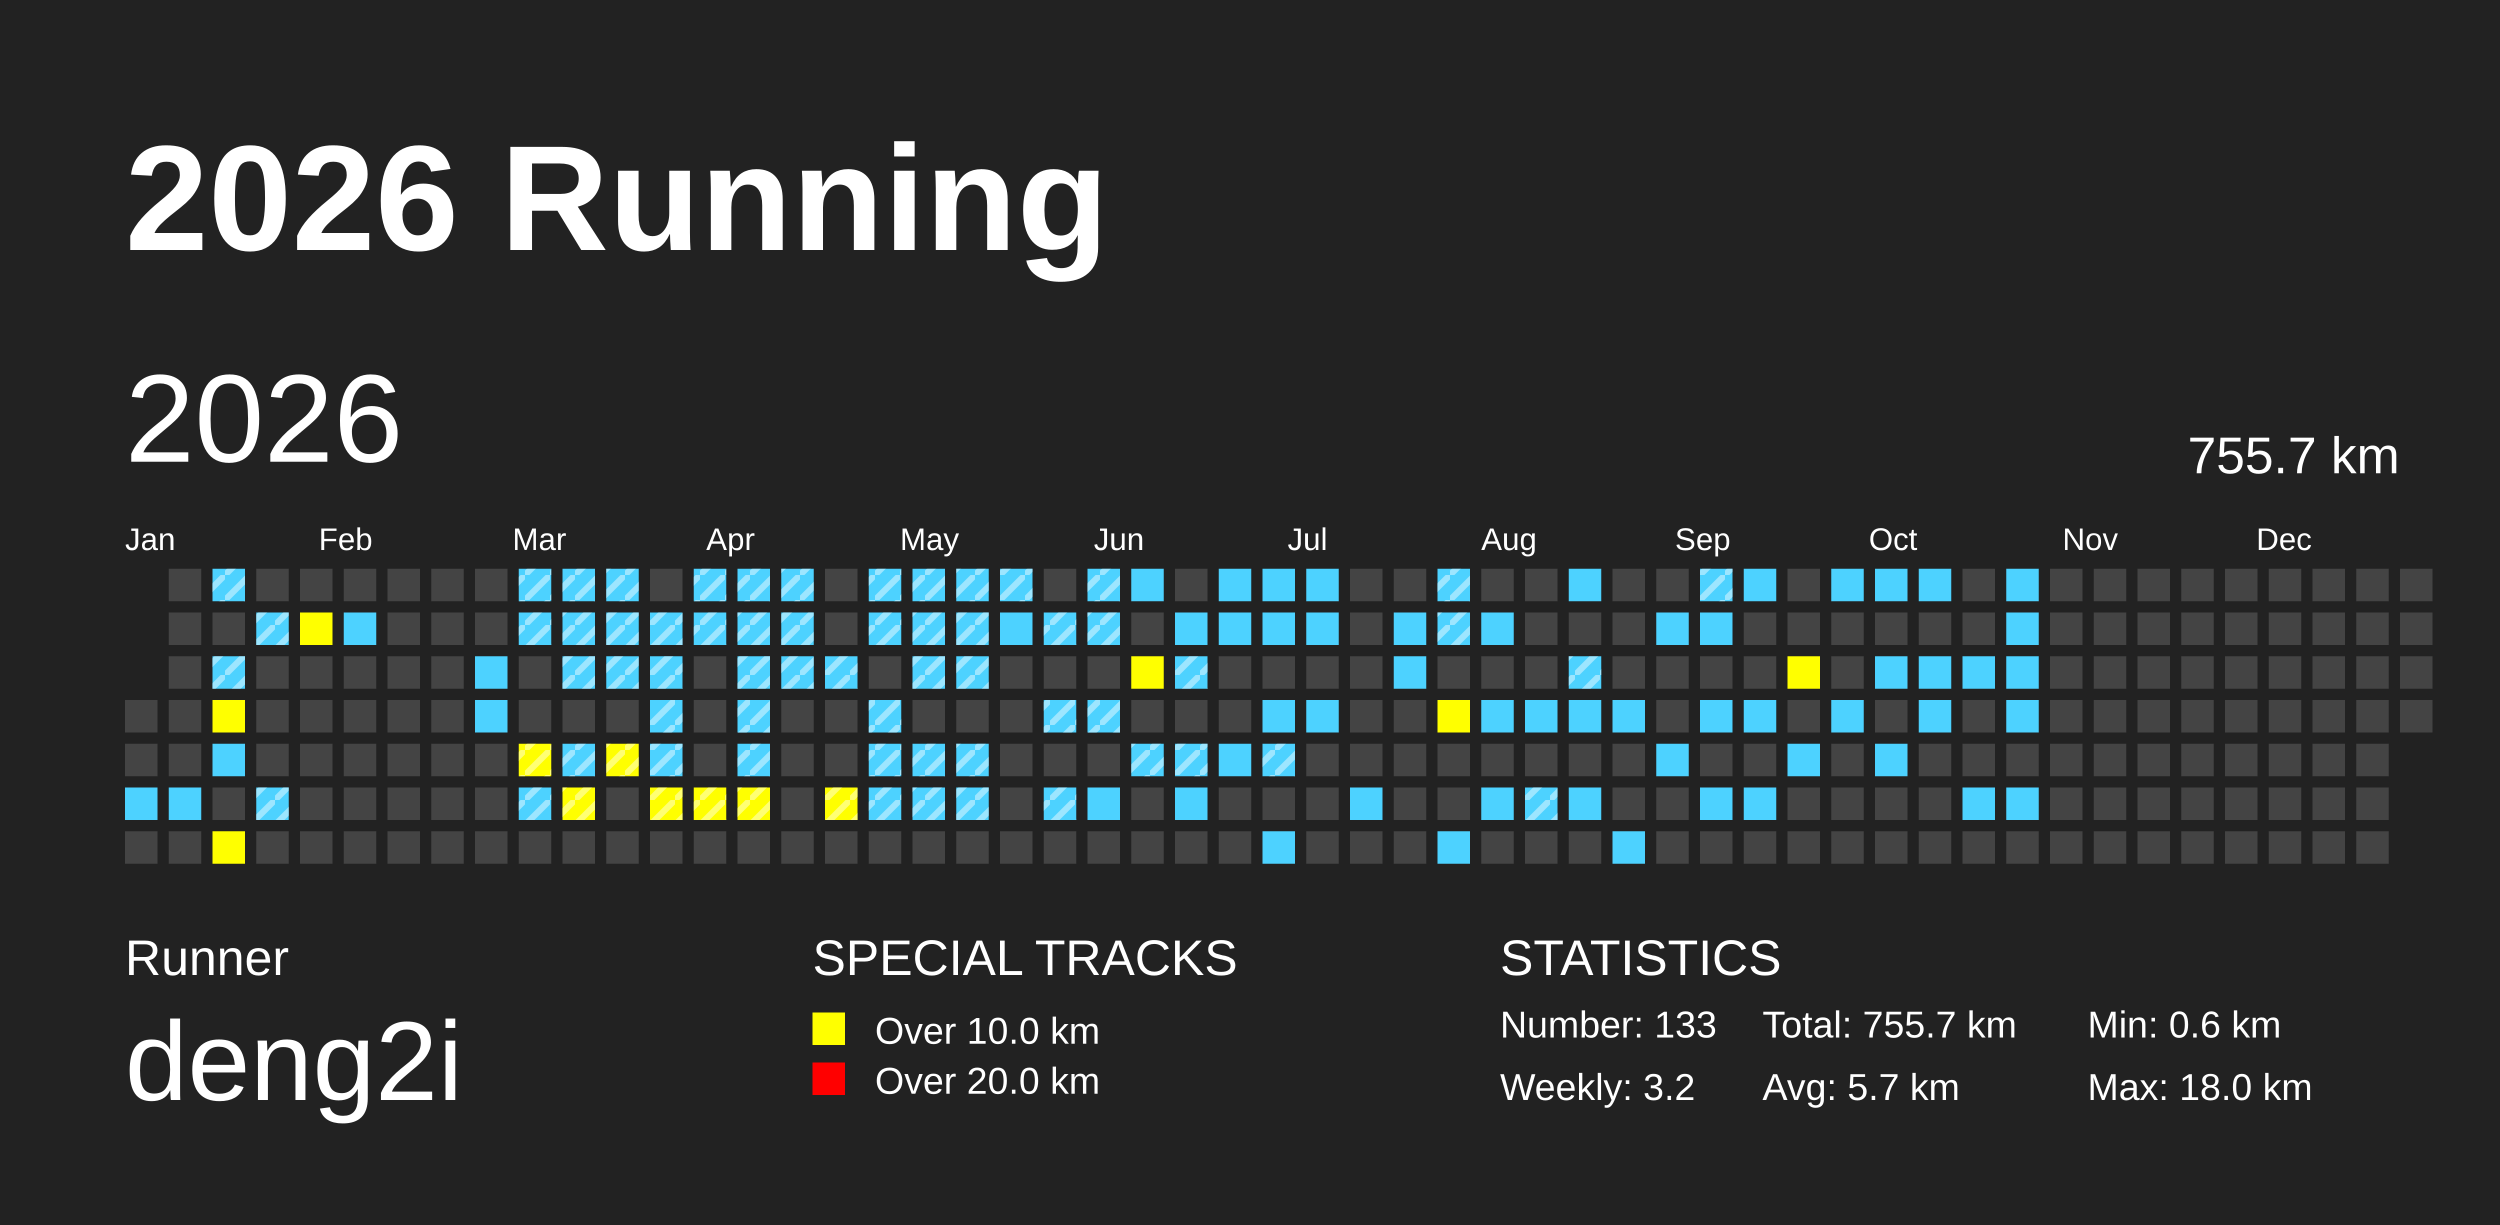
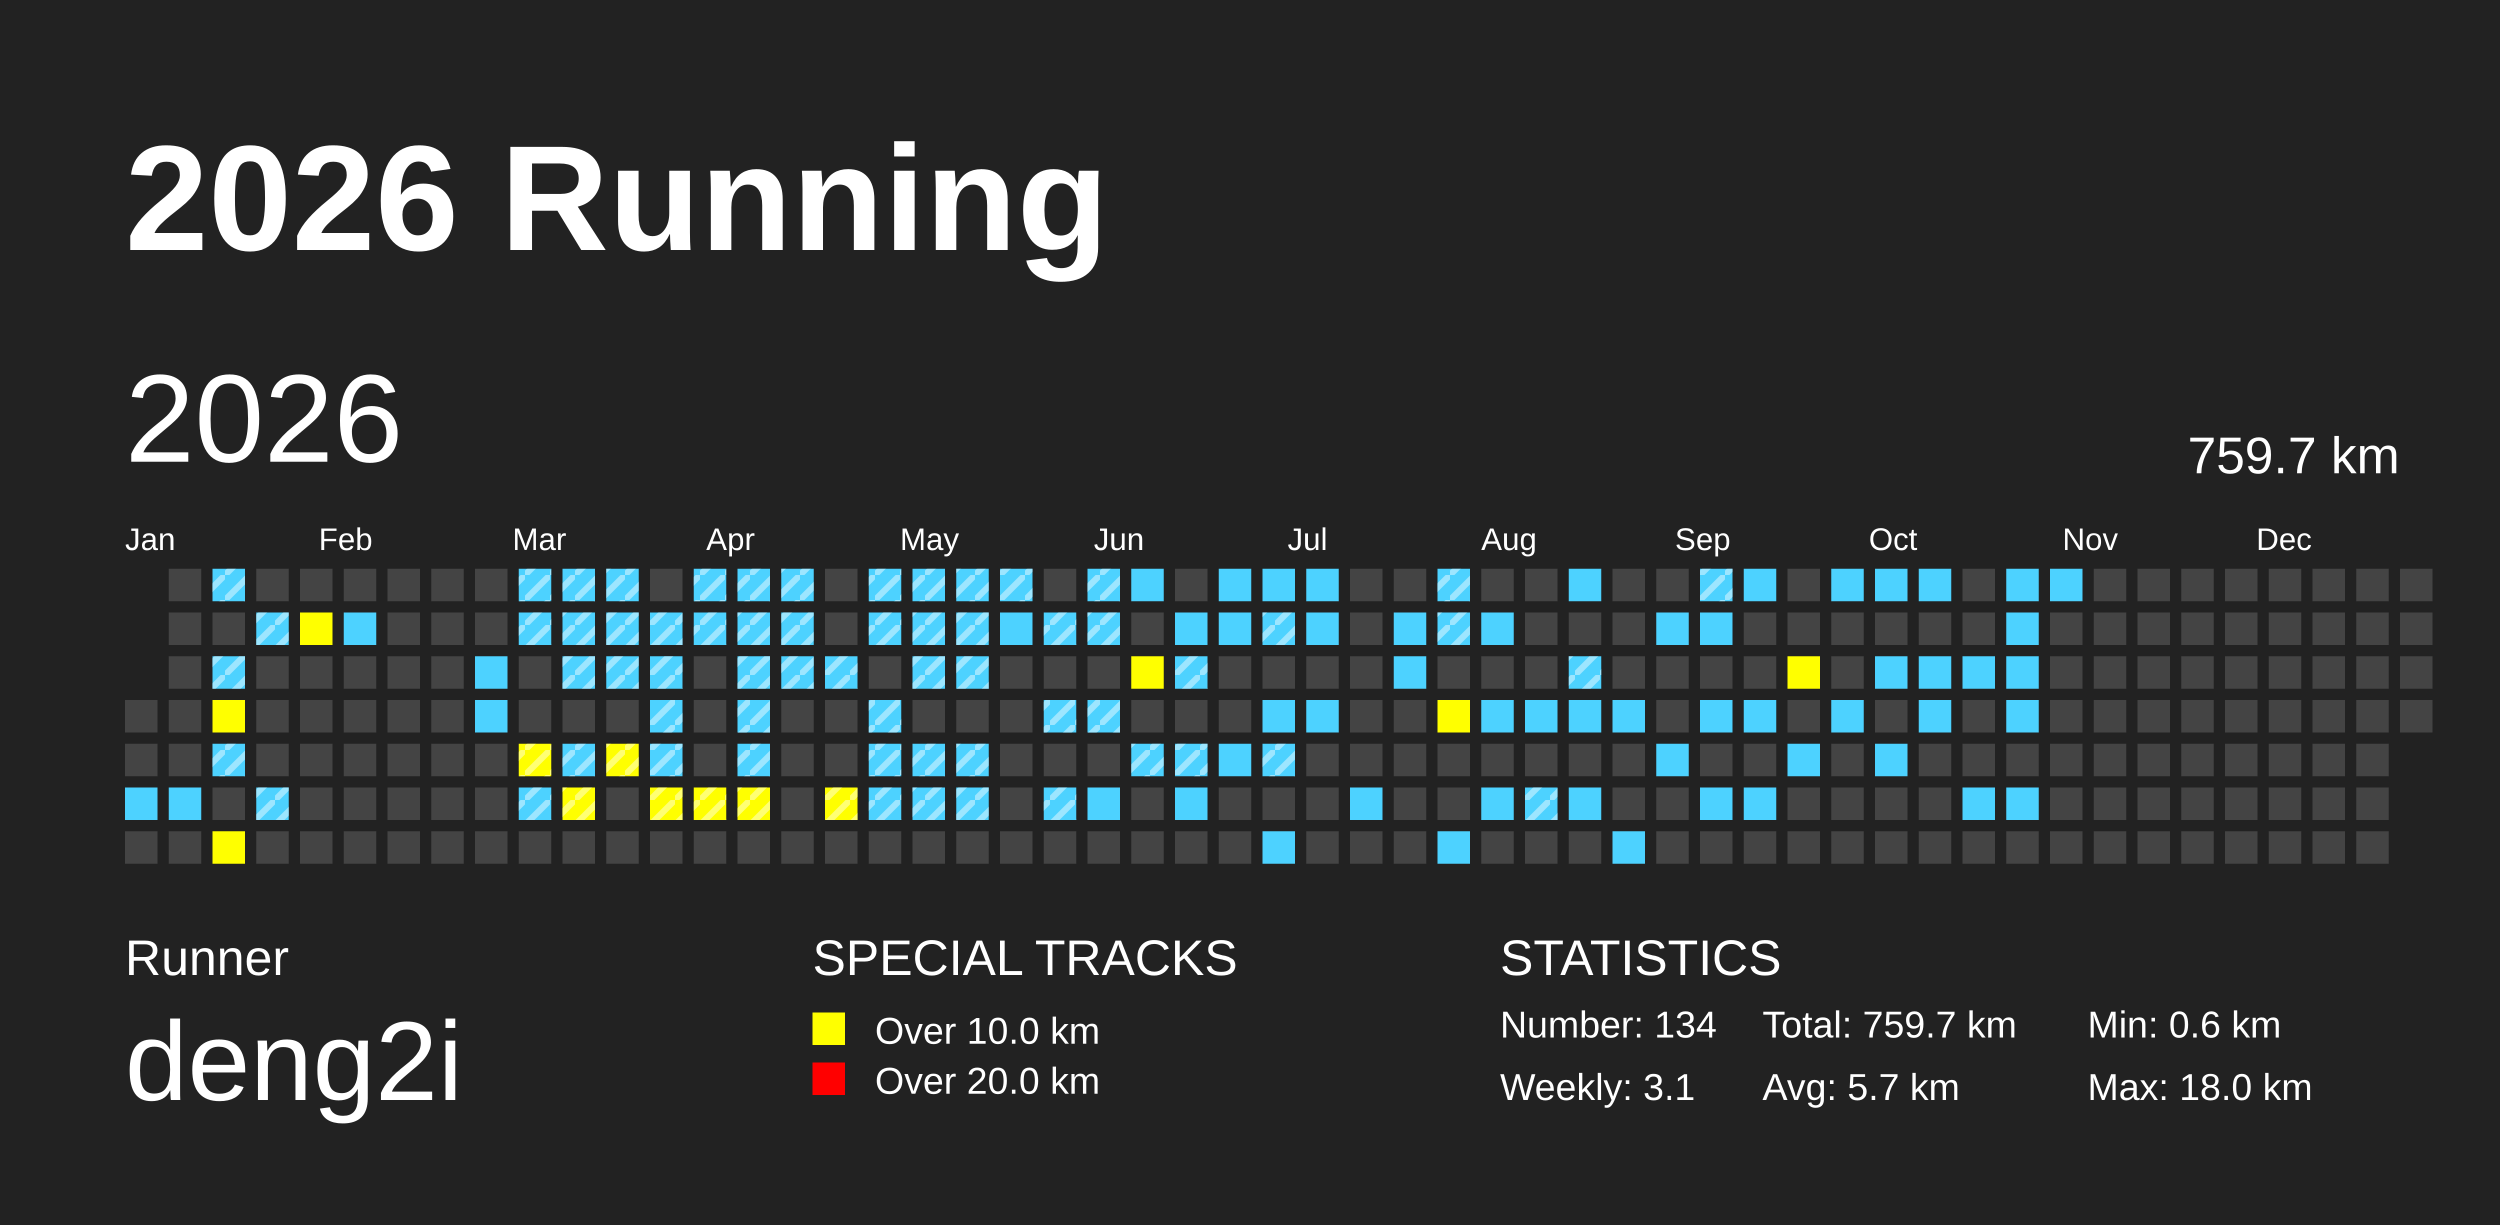
<svg xmlns="http://www.w3.org/2000/svg" baseProfile="full" height="98mm" version="1.1" viewBox="0,0,200,98" width="200mm">
  <defs>
    <pattern height="2" id="indoor-stripe" patternUnits="userSpaceOnUse" width="2">
      <line stroke="white" stroke-opacity="0.45" stroke-width="0.5" x1="0" x2="2" y1="2" y2="0" />
    </pattern>
  </defs>
  <rect fill="#222222" height="98" width="200" x="0" y="0" />
  <text fill="#FFFFFF" style="font-size:12px; font-family:Arial; font-weight:bold;" x="10" y="20">2026 Running</text>
  <text fill="#FFFFFF" style="font-size:4px; font-family:Arial" x="10" y="78">Runner</text>
  <text fill="#FFFFFF" style="font-size:9px; font-family:Arial" x="10" y="88">deng2i</text>
  <text fill="#FFFFFF" style="font-size:4px; font-family:Arial" x="65" y="78">SPECIAL TRACKS</text>
  <rect fill="yellow" height="2.6" width="2.6" x="65" y="81" />
  <text fill="#FFFFFF" style="font-size:3px; font-family:Arial" x="70" y="83.5">Over 10.0 km</text>
  <rect fill="red" height="2.6" width="2.6" x="65" y="85" />
  <text fill="#FFFFFF" style="font-size:3px; font-family:Arial" x="70" y="87.5">Over 20.0 km</text>
  <text fill="#FFFFFF" style="font-size:4px; font-family:Arial" x="120" y="78">STATISTICS</text>
-   <text fill="#FFFFFF" style="font-size:3px; font-family:Arial" x="120" y="83">Number: 133</text>
-   <text fill="#FFFFFF" style="font-size:3px; font-family:Arial" x="120" y="88">Weekly: 3.2</text>
-   <text fill="#FFFFFF" style="font-size:3px; font-family:Arial" x="141" y="83">Total: 755.7 km</text>
+   <text fill="#FFFFFF" style="font-size:3px; font-family:Arial" x="120" y="83">Number: 134</text>
+   <text fill="#FFFFFF" style="font-size:3px; font-family:Arial" x="120" y="88">Weekly: 3.1</text>
+   <text fill="#FFFFFF" style="font-size:3px; font-family:Arial" x="141" y="83">Total: 759.7 km</text>
  <text fill="#FFFFFF" style="font-size:3px; font-family:Arial" x="141" y="88">Avg: 5.7 km</text>
  <text fill="#FFFFFF" style="font-size:3px; font-family:Arial" x="167" y="83">Min: 0.6 km</text>
  <text fill="#FFFFFF" style="font-size:3px; font-family:Arial" x="167" y="88">Max: 18.0 km</text>
  <text dominant-baseline="hanging" fill="#FFFFFF" style="font-size:10.0px; font-family:Arial;" x="10" y="30">2026</text>
-   <text dominant-baseline="hanging" fill="#FFFFFF" style="font-size:4.125px; font-family:Arial;" x="175" y="35">755.7 km</text>
+   <text dominant-baseline="hanging" fill="#FFFFFF" style="font-size:4.125px; font-family:Arial;" x="175" y="35">759.7 km</text>
  <text fill="#FFFFFF" style="font-size:2.5px; font-family:Arial" x="10.0" y="44">Jan</text>
  <text fill="#FFFFFF" style="font-size:2.5px; font-family:Arial" x="25.5" y="44">Feb</text>
  <text fill="#FFFFFF" style="font-size:2.5px; font-family:Arial" x="41.0" y="44">Mar</text>
  <text fill="#FFFFFF" style="font-size:2.5px; font-family:Arial" x="56.5" y="44">Apr</text>
  <text fill="#FFFFFF" style="font-size:2.5px; font-family:Arial" x="72.0" y="44">May</text>
  <text fill="#FFFFFF" style="font-size:2.5px; font-family:Arial" x="87.5" y="44">Jun</text>
  <text fill="#FFFFFF" style="font-size:2.5px; font-family:Arial" x="103.0" y="44">Jul</text>
  <text fill="#FFFFFF" style="font-size:2.5px; font-family:Arial" x="118.5" y="44">Aug</text>
  <text fill="#FFFFFF" style="font-size:2.5px; font-family:Arial" x="134.0" y="44">Sep</text>
  <text fill="#FFFFFF" style="font-size:2.5px; font-family:Arial" x="149.5" y="44">Oct</text>
  <text fill="#FFFFFF" style="font-size:2.5px; font-family:Arial" x="165.0" y="44">Nov</text>
  <text fill="#FFFFFF" style="font-size:2.5px; font-family:Arial" x="180.5" y="44">Dec</text>
  <rect fill="#444444" height="2.6" width="2.6" x="10.0" y="56.0" />
  <rect fill="#444444" height="2.6" width="2.6" x="10.0" y="59.5" />
  <rect fill="#4DD2FF" height="2.6" width="2.6" x="10.0" y="63.0" />
  <rect fill="#444444" height="2.6" width="2.6" x="10.0" y="66.5" />
  <rect fill="#444444" height="2.6" width="2.6" x="13.5" y="45.5" />
  <rect fill="#444444" height="2.6" width="2.6" x="13.5" y="49.0" />
  <rect fill="#444444" height="2.6" width="2.6" x="13.5" y="52.5" />
  <rect fill="#444444" height="2.6" width="2.6" x="13.5" y="56.0" />
  <rect fill="#444444" height="2.6" width="2.6" x="13.5" y="59.5" />
  <rect fill="#4DD2FF" height="2.6" width="2.6" x="13.5" y="63.0" />
  <rect fill="#444444" height="2.6" width="2.6" x="13.5" y="66.5" />
  <rect fill="#4DD2FF" height="2.6" width="2.6" x="17.0" y="45.5" />
  <rect fill="url(#indoor-stripe)" height="2.6" style="pointer-events: none;" width="2.6" x="17.0" y="45.5" />
  <rect fill="#444444" height="2.6" width="2.6" x="17.0" y="49.0" />
  <rect fill="#4DD2FF" height="2.6" width="2.6" x="17.0" y="52.5" />
  <rect fill="url(#indoor-stripe)" height="2.6" style="pointer-events: none;" width="2.6" x="17.0" y="52.5" />
  <rect fill="yellow" height="2.6" width="2.6" x="17.0" y="56.0" />
  <rect fill="#4DD2FF" height="2.6" width="2.6" x="17.0" y="59.5" />
+   <rect fill="url(#indoor-stripe)" height="2.6" style="pointer-events: none;" width="2.6" x="17.0" y="59.5" />
  <rect fill="#444444" height="2.6" width="2.6" x="17.0" y="63.0" />
  <rect fill="yellow" height="2.6" width="2.6" x="17.0" y="66.5" />
  <rect fill="#444444" height="2.6" width="2.6" x="20.5" y="45.5" />
  <rect fill="#4DD2FF" height="2.6" width="2.6" x="20.5" y="49.0" />
  <rect fill="url(#indoor-stripe)" height="2.6" style="pointer-events: none;" width="2.6" x="20.5" y="49.0" />
  <rect fill="#444444" height="2.6" width="2.6" x="20.5" y="52.5" />
  <rect fill="#444444" height="2.6" width="2.6" x="20.5" y="56.0" />
  <rect fill="#444444" height="2.6" width="2.6" x="20.5" y="59.5" />
  <rect fill="#4DD2FF" height="2.6" width="2.6" x="20.5" y="63.0" />
  <rect fill="url(#indoor-stripe)" height="2.6" style="pointer-events: none;" width="2.6" x="20.5" y="63.0" />
  <rect fill="#444444" height="2.6" width="2.6" x="20.5" y="66.5" />
  <rect fill="#444444" height="2.6" width="2.6" x="24.0" y="45.5" />
  <rect fill="yellow" height="2.6" width="2.6" x="24.0" y="49.0" />
  <rect fill="#444444" height="2.6" width="2.6" x="24.0" y="52.5" />
  <rect fill="#444444" height="2.6" width="2.6" x="24.0" y="56.0" />
  <rect fill="#444444" height="2.6" width="2.6" x="24.0" y="59.5" />
  <rect fill="#444444" height="2.6" width="2.6" x="24.0" y="63.0" />
  <rect fill="#444444" height="2.6" width="2.6" x="24.0" y="66.5" />
  <rect fill="#444444" height="2.6" width="2.6" x="27.5" y="45.5" />
  <rect fill="#4DD2FF" height="2.6" width="2.6" x="27.5" y="49.0" />
  <rect fill="#444444" height="2.6" width="2.6" x="27.5" y="52.5" />
  <rect fill="#444444" height="2.6" width="2.6" x="27.5" y="56.0" />
  <rect fill="#444444" height="2.6" width="2.6" x="27.5" y="59.5" />
  <rect fill="#444444" height="2.6" width="2.6" x="27.5" y="63.0" />
  <rect fill="#444444" height="2.6" width="2.6" x="27.5" y="66.5" />
  <rect fill="#444444" height="2.6" width="2.6" x="31.0" y="45.5" />
  <rect fill="#444444" height="2.6" width="2.6" x="31.0" y="49.0" />
  <rect fill="#444444" height="2.6" width="2.6" x="31.0" y="52.5" />
  <rect fill="#444444" height="2.6" width="2.6" x="31.0" y="56.0" />
  <rect fill="#444444" height="2.6" width="2.6" x="31.0" y="59.5" />
  <rect fill="#444444" height="2.6" width="2.6" x="31.0" y="63.0" />
  <rect fill="#444444" height="2.6" width="2.6" x="31.0" y="66.5" />
  <rect fill="#444444" height="2.6" width="2.6" x="34.5" y="45.5" />
  <rect fill="#444444" height="2.6" width="2.6" x="34.5" y="49.0" />
  <rect fill="#444444" height="2.6" width="2.6" x="34.5" y="52.5" />
  <rect fill="#444444" height="2.6" width="2.6" x="34.5" y="56.0" />
  <rect fill="#444444" height="2.6" width="2.6" x="34.5" y="59.5" />
  <rect fill="#444444" height="2.6" width="2.6" x="34.5" y="63.0" />
  <rect fill="#444444" height="2.6" width="2.6" x="34.5" y="66.5" />
  <rect fill="#444444" height="2.6" width="2.6" x="38.0" y="45.5" />
  <rect fill="#444444" height="2.6" width="2.6" x="38.0" y="49.0" />
  <rect fill="#4DD2FF" height="2.6" width="2.6" x="38.0" y="52.5" />
  <rect fill="#4DD2FF" height="2.6" width="2.6" x="38.0" y="56.0" />
  <rect fill="#444444" height="2.6" width="2.6" x="38.0" y="59.5" />
  <rect fill="#444444" height="2.6" width="2.6" x="38.0" y="63.0" />
  <rect fill="#444444" height="2.6" width="2.6" x="38.0" y="66.5" />
  <rect fill="#4DD2FF" height="2.6" width="2.6" x="41.5" y="45.5" />
  <rect fill="url(#indoor-stripe)" height="2.6" style="pointer-events: none;" width="2.6" x="41.5" y="45.5" />
  <rect fill="#4DD2FF" height="2.6" width="2.6" x="41.5" y="49.0" />
  <rect fill="url(#indoor-stripe)" height="2.6" style="pointer-events: none;" width="2.6" x="41.5" y="49.0" />
  <rect fill="#444444" height="2.6" width="2.6" x="41.5" y="52.5" />
  <rect fill="#444444" height="2.6" width="2.6" x="41.5" y="56.0" />
  <rect fill="yellow" height="2.6" width="2.6" x="41.5" y="59.5" />
  <rect fill="url(#indoor-stripe)" height="2.6" style="pointer-events: none;" width="2.6" x="41.5" y="59.5" />
  <rect fill="#4DD2FF" height="2.6" width="2.6" x="41.5" y="63.0" />
  <rect fill="url(#indoor-stripe)" height="2.6" style="pointer-events: none;" width="2.6" x="41.5" y="63.0" />
  <rect fill="#444444" height="2.6" width="2.6" x="41.5" y="66.5" />
  <rect fill="#4DD2FF" height="2.6" width="2.6" x="45.0" y="45.5" />
  <rect fill="url(#indoor-stripe)" height="2.6" style="pointer-events: none;" width="2.6" x="45.0" y="45.5" />
  <rect fill="#4DD2FF" height="2.6" width="2.6" x="45.0" y="49.0" />
  <rect fill="url(#indoor-stripe)" height="2.6" style="pointer-events: none;" width="2.6" x="45.0" y="49.0" />
  <rect fill="#4DD2FF" height="2.6" width="2.6" x="45.0" y="52.5" />
  <rect fill="url(#indoor-stripe)" height="2.6" style="pointer-events: none;" width="2.6" x="45.0" y="52.5" />
  <rect fill="#444444" height="2.6" width="2.6" x="45.0" y="56.0" />
  <rect fill="#4DD2FF" height="2.6" width="2.6" x="45.0" y="59.5" />
  <rect fill="url(#indoor-stripe)" height="2.6" style="pointer-events: none;" width="2.6" x="45.0" y="59.5" />
  <rect fill="yellow" height="2.6" width="2.6" x="45.0" y="63.0" />
  <rect fill="url(#indoor-stripe)" height="2.6" style="pointer-events: none;" width="2.6" x="45.0" y="63.0" />
  <rect fill="#444444" height="2.6" width="2.6" x="45.0" y="66.5" />
  <rect fill="#4DD2FF" height="2.6" width="2.6" x="48.5" y="45.5" />
  <rect fill="url(#indoor-stripe)" height="2.6" style="pointer-events: none;" width="2.6" x="48.5" y="45.5" />
  <rect fill="#4DD2FF" height="2.6" width="2.6" x="48.5" y="49.0" />
  <rect fill="url(#indoor-stripe)" height="2.6" style="pointer-events: none;" width="2.6" x="48.5" y="49.0" />
  <rect fill="#4DD2FF" height="2.6" width="2.6" x="48.5" y="52.5" />
  <rect fill="url(#indoor-stripe)" height="2.6" style="pointer-events: none;" width="2.6" x="48.5" y="52.5" />
  <rect fill="#444444" height="2.6" width="2.6" x="48.5" y="56.0" />
  <rect fill="yellow" height="2.6" width="2.6" x="48.5" y="59.5" />
  <rect fill="url(#indoor-stripe)" height="2.6" style="pointer-events: none;" width="2.6" x="48.5" y="59.5" />
  <rect fill="#444444" height="2.6" width="2.6" x="48.5" y="63.0" />
  <rect fill="#444444" height="2.6" width="2.6" x="48.5" y="66.5" />
  <rect fill="#444444" height="2.6" width="2.6" x="52.0" y="45.5" />
  <rect fill="#4DD2FF" height="2.6" width="2.6" x="52.0" y="49.0" />
  <rect fill="url(#indoor-stripe)" height="2.6" style="pointer-events: none;" width="2.6" x="52.0" y="49.0" />
  <rect fill="#4DD2FF" height="2.6" width="2.6" x="52.0" y="52.5" />
  <rect fill="url(#indoor-stripe)" height="2.6" style="pointer-events: none;" width="2.6" x="52.0" y="52.5" />
  <rect fill="#4DD2FF" height="2.6" width="2.6" x="52.0" y="56.0" />
  <rect fill="url(#indoor-stripe)" height="2.6" style="pointer-events: none;" width="2.6" x="52.0" y="56.0" />
  <rect fill="#4DD2FF" height="2.6" width="2.6" x="52.0" y="59.5" />
  <rect fill="url(#indoor-stripe)" height="2.6" style="pointer-events: none;" width="2.6" x="52.0" y="59.5" />
  <rect fill="yellow" height="2.6" width="2.6" x="52.0" y="63.0" />
  <rect fill="url(#indoor-stripe)" height="2.6" style="pointer-events: none;" width="2.6" x="52.0" y="63.0" />
  <rect fill="#444444" height="2.6" width="2.6" x="52.0" y="66.5" />
  <rect fill="#4DD2FF" height="2.6" width="2.6" x="55.5" y="45.5" />
  <rect fill="url(#indoor-stripe)" height="2.6" style="pointer-events: none;" width="2.6" x="55.5" y="45.5" />
  <rect fill="#4DD2FF" height="2.6" width="2.6" x="55.5" y="49.0" />
  <rect fill="url(#indoor-stripe)" height="2.6" style="pointer-events: none;" width="2.6" x="55.5" y="49.0" />
  <rect fill="#444444" height="2.6" width="2.6" x="55.5" y="52.5" />
  <rect fill="#444444" height="2.6" width="2.6" x="55.5" y="56.0" />
  <rect fill="#444444" height="2.6" width="2.6" x="55.5" y="59.5" />
  <rect fill="yellow" height="2.6" width="2.6" x="55.5" y="63.0" />
  <rect fill="url(#indoor-stripe)" height="2.6" style="pointer-events: none;" width="2.6" x="55.5" y="63.0" />
  <rect fill="#444444" height="2.6" width="2.6" x="55.5" y="66.5" />
  <rect fill="#4DD2FF" height="2.6" width="2.6" x="59.0" y="45.5" />
  <rect fill="url(#indoor-stripe)" height="2.6" style="pointer-events: none;" width="2.6" x="59.0" y="45.5" />
  <rect fill="#4DD2FF" height="2.6" width="2.6" x="59.0" y="49.0" />
  <rect fill="url(#indoor-stripe)" height="2.6" style="pointer-events: none;" width="2.6" x="59.0" y="49.0" />
  <rect fill="#4DD2FF" height="2.6" width="2.6" x="59.0" y="52.5" />
  <rect fill="url(#indoor-stripe)" height="2.6" style="pointer-events: none;" width="2.6" x="59.0" y="52.5" />
  <rect fill="#4DD2FF" height="2.6" width="2.6" x="59.0" y="56.0" />
  <rect fill="url(#indoor-stripe)" height="2.6" style="pointer-events: none;" width="2.6" x="59.0" y="56.0" />
  <rect fill="#4DD2FF" height="2.6" width="2.6" x="59.0" y="59.5" />
  <rect fill="url(#indoor-stripe)" height="2.6" style="pointer-events: none;" width="2.6" x="59.0" y="59.5" />
  <rect fill="yellow" height="2.6" width="2.6" x="59.0" y="63.0" />
  <rect fill="url(#indoor-stripe)" height="2.6" style="pointer-events: none;" width="2.6" x="59.0" y="63.0" />
  <rect fill="#444444" height="2.6" width="2.6" x="59.0" y="66.5" />
  <rect fill="#4DD2FF" height="2.6" width="2.6" x="62.5" y="45.5" />
  <rect fill="url(#indoor-stripe)" height="2.6" style="pointer-events: none;" width="2.6" x="62.5" y="45.5" />
  <rect fill="#4DD2FF" height="2.6" width="2.6" x="62.5" y="49.0" />
  <rect fill="url(#indoor-stripe)" height="2.6" style="pointer-events: none;" width="2.6" x="62.5" y="49.0" />
  <rect fill="#4DD2FF" height="2.6" width="2.6" x="62.5" y="52.5" />
  <rect fill="url(#indoor-stripe)" height="2.6" style="pointer-events: none;" width="2.6" x="62.5" y="52.5" />
  <rect fill="#444444" height="2.6" width="2.6" x="62.5" y="56.0" />
  <rect fill="#444444" height="2.6" width="2.6" x="62.5" y="59.5" />
  <rect fill="#444444" height="2.6" width="2.6" x="62.5" y="63.0" />
  <rect fill="#444444" height="2.6" width="2.6" x="62.5" y="66.5" />
  <rect fill="#444444" height="2.6" width="2.6" x="66.0" y="45.5" />
  <rect fill="#444444" height="2.6" width="2.6" x="66.0" y="49.0" />
  <rect fill="#4DD2FF" height="2.6" width="2.6" x="66.0" y="52.5" />
  <rect fill="url(#indoor-stripe)" height="2.6" style="pointer-events: none;" width="2.6" x="66.0" y="52.5" />
  <rect fill="#444444" height="2.6" width="2.6" x="66.0" y="56.0" />
  <rect fill="#444444" height="2.6" width="2.6" x="66.0" y="59.5" />
  <rect fill="yellow" height="2.6" width="2.6" x="66.0" y="63.0" />
  <rect fill="url(#indoor-stripe)" height="2.6" style="pointer-events: none;" width="2.6" x="66.0" y="63.0" />
  <rect fill="#444444" height="2.6" width="2.6" x="66.0" y="66.5" />
  <rect fill="#4DD2FF" height="2.6" width="2.6" x="69.5" y="45.5" />
  <rect fill="url(#indoor-stripe)" height="2.6" style="pointer-events: none;" width="2.6" x="69.5" y="45.5" />
  <rect fill="#4DD2FF" height="2.6" width="2.6" x="69.5" y="49.0" />
  <rect fill="url(#indoor-stripe)" height="2.6" style="pointer-events: none;" width="2.6" x="69.5" y="49.0" />
  <rect fill="#444444" height="2.6" width="2.6" x="69.5" y="52.5" />
  <rect fill="#4DD2FF" height="2.6" width="2.6" x="69.5" y="56.0" />
  <rect fill="url(#indoor-stripe)" height="2.6" style="pointer-events: none;" width="2.6" x="69.5" y="56.0" />
  <rect fill="#4DD2FF" height="2.6" width="2.6" x="69.5" y="59.5" />
  <rect fill="url(#indoor-stripe)" height="2.6" style="pointer-events: none;" width="2.6" x="69.5" y="59.5" />
  <rect fill="#4DD2FF" height="2.6" width="2.6" x="69.5" y="63.0" />
  <rect fill="url(#indoor-stripe)" height="2.6" style="pointer-events: none;" width="2.6" x="69.5" y="63.0" />
  <rect fill="#444444" height="2.6" width="2.6" x="69.5" y="66.5" />
  <rect fill="#4DD2FF" height="2.6" width="2.6" x="73.0" y="45.5" />
  <rect fill="url(#indoor-stripe)" height="2.6" style="pointer-events: none;" width="2.6" x="73.0" y="45.5" />
  <rect fill="#4DD2FF" height="2.6" width="2.6" x="73.0" y="49.0" />
  <rect fill="url(#indoor-stripe)" height="2.6" style="pointer-events: none;" width="2.6" x="73.0" y="49.0" />
  <rect fill="#4DD2FF" height="2.6" width="2.6" x="73.0" y="52.5" />
  <rect fill="url(#indoor-stripe)" height="2.6" style="pointer-events: none;" width="2.6" x="73.0" y="52.5" />
  <rect fill="#444444" height="2.6" width="2.6" x="73.0" y="56.0" />
  <rect fill="#4DD2FF" height="2.6" width="2.6" x="73.0" y="59.5" />
  <rect fill="url(#indoor-stripe)" height="2.6" style="pointer-events: none;" width="2.6" x="73.0" y="59.5" />
  <rect fill="#4DD2FF" height="2.6" width="2.6" x="73.0" y="63.0" />
  <rect fill="url(#indoor-stripe)" height="2.6" style="pointer-events: none;" width="2.6" x="73.0" y="63.0" />
  <rect fill="#444444" height="2.6" width="2.6" x="73.0" y="66.5" />
  <rect fill="#4DD2FF" height="2.6" width="2.6" x="76.5" y="45.5" />
  <rect fill="url(#indoor-stripe)" height="2.6" style="pointer-events: none;" width="2.6" x="76.5" y="45.5" />
  <rect fill="#4DD2FF" height="2.6" width="2.6" x="76.5" y="49.0" />
  <rect fill="url(#indoor-stripe)" height="2.6" style="pointer-events: none;" width="2.6" x="76.5" y="49.0" />
  <rect fill="#4DD2FF" height="2.6" width="2.6" x="76.5" y="52.5" />
  <rect fill="url(#indoor-stripe)" height="2.6" style="pointer-events: none;" width="2.6" x="76.5" y="52.5" />
  <rect fill="#444444" height="2.6" width="2.6" x="76.5" y="56.0" />
  <rect fill="#4DD2FF" height="2.6" width="2.6" x="76.5" y="59.5" />
  <rect fill="url(#indoor-stripe)" height="2.6" style="pointer-events: none;" width="2.6" x="76.5" y="59.5" />
  <rect fill="#4DD2FF" height="2.6" width="2.6" x="76.5" y="63.0" />
  <rect fill="url(#indoor-stripe)" height="2.6" style="pointer-events: none;" width="2.6" x="76.5" y="63.0" />
  <rect fill="#444444" height="2.6" width="2.6" x="76.5" y="66.5" />
  <rect fill="#4DD2FF" height="2.6" width="2.6" x="80.0" y="45.5" />
  <rect fill="url(#indoor-stripe)" height="2.6" style="pointer-events: none;" width="2.6" x="80.0" y="45.5" />
  <rect fill="#4DD2FF" height="2.6" width="2.6" x="80.0" y="49.0" />
  <rect fill="#444444" height="2.6" width="2.6" x="80.0" y="52.5" />
  <rect fill="#444444" height="2.6" width="2.6" x="80.0" y="56.0" />
  <rect fill="#444444" height="2.6" width="2.6" x="80.0" y="59.5" />
  <rect fill="#444444" height="2.6" width="2.6" x="80.0" y="63.0" />
  <rect fill="#444444" height="2.6" width="2.6" x="80.0" y="66.5" />
  <rect fill="#444444" height="2.6" width="2.6" x="83.5" y="45.5" />
  <rect fill="#4DD2FF" height="2.6" width="2.6" x="83.5" y="49.0" />
  <rect fill="url(#indoor-stripe)" height="2.6" style="pointer-events: none;" width="2.6" x="83.5" y="49.0" />
  <rect fill="#444444" height="2.6" width="2.6" x="83.5" y="52.5" />
  <rect fill="#4DD2FF" height="2.6" width="2.6" x="83.5" y="56.0" />
  <rect fill="url(#indoor-stripe)" height="2.6" style="pointer-events: none;" width="2.6" x="83.5" y="56.0" />
  <rect fill="#444444" height="2.6" width="2.6" x="83.5" y="59.5" />
  <rect fill="#4DD2FF" height="2.6" width="2.6" x="83.5" y="63.0" />
  <rect fill="url(#indoor-stripe)" height="2.6" style="pointer-events: none;" width="2.6" x="83.5" y="63.0" />
  <rect fill="#444444" height="2.6" width="2.6" x="83.5" y="66.5" />
  <rect fill="#4DD2FF" height="2.6" width="2.6" x="87.0" y="45.5" />
  <rect fill="url(#indoor-stripe)" height="2.6" style="pointer-events: none;" width="2.6" x="87.0" y="45.5" />
  <rect fill="#4DD2FF" height="2.6" width="2.6" x="87.0" y="49.0" />
  <rect fill="url(#indoor-stripe)" height="2.6" style="pointer-events: none;" width="2.6" x="87.0" y="49.0" />
  <rect fill="#444444" height="2.6" width="2.6" x="87.0" y="52.5" />
  <rect fill="#4DD2FF" height="2.6" width="2.6" x="87.0" y="56.0" />
  <rect fill="url(#indoor-stripe)" height="2.6" style="pointer-events: none;" width="2.6" x="87.0" y="56.0" />
  <rect fill="#444444" height="2.6" width="2.6" x="87.0" y="59.5" />
  <rect fill="#4DD2FF" height="2.6" width="2.6" x="87.0" y="63.0" />
  <rect fill="#444444" height="2.6" width="2.6" x="87.0" y="66.5" />
  <rect fill="#4DD2FF" height="2.6" width="2.6" x="90.5" y="45.5" />
  <rect fill="#444444" height="2.6" width="2.6" x="90.5" y="49.0" />
  <rect fill="yellow" height="2.6" width="2.6" x="90.5" y="52.5" />
  <rect fill="#444444" height="2.6" width="2.6" x="90.5" y="56.0" />
  <rect fill="#4DD2FF" height="2.6" width="2.6" x="90.5" y="59.5" />
  <rect fill="url(#indoor-stripe)" height="2.6" style="pointer-events: none;" width="2.6" x="90.5" y="59.5" />
  <rect fill="#444444" height="2.6" width="2.6" x="90.5" y="63.0" />
  <rect fill="#444444" height="2.6" width="2.6" x="90.5" y="66.5" />
  <rect fill="#444444" height="2.6" width="2.6" x="94.0" y="45.5" />
  <rect fill="#4DD2FF" height="2.6" width="2.6" x="94.0" y="49.0" />
  <rect fill="#4DD2FF" height="2.6" width="2.6" x="94.0" y="52.5" />
  <rect fill="url(#indoor-stripe)" height="2.6" style="pointer-events: none;" width="2.6" x="94.0" y="52.5" />
  <rect fill="#444444" height="2.6" width="2.6" x="94.0" y="56.0" />
  <rect fill="#4DD2FF" height="2.6" width="2.6" x="94.0" y="59.5" />
  <rect fill="url(#indoor-stripe)" height="2.6" style="pointer-events: none;" width="2.6" x="94.0" y="59.5" />
  <rect fill="#4DD2FF" height="2.6" width="2.6" x="94.0" y="63.0" />
  <rect fill="#444444" height="2.6" width="2.6" x="94.0" y="66.5" />
  <rect fill="#4DD2FF" height="2.6" width="2.6" x="97.5" y="45.5" />
  <rect fill="#4DD2FF" height="2.6" width="2.6" x="97.5" y="49.0" />
  <rect fill="#444444" height="2.6" width="2.6" x="97.5" y="52.5" />
  <rect fill="#444444" height="2.6" width="2.6" x="97.5" y="56.0" />
  <rect fill="#4DD2FF" height="2.6" width="2.6" x="97.5" y="59.5" />
  <rect fill="#444444" height="2.6" width="2.6" x="97.5" y="63.0" />
  <rect fill="#444444" height="2.6" width="2.6" x="97.5" y="66.5" />
  <rect fill="#4DD2FF" height="2.6" width="2.6" x="101.0" y="45.5" />
  <rect fill="#4DD2FF" height="2.6" width="2.6" x="101.0" y="49.0" />
+   <rect fill="url(#indoor-stripe)" height="2.6" style="pointer-events: none;" width="2.6" x="101.0" y="49.0" />
  <rect fill="#444444" height="2.6" width="2.6" x="101.0" y="52.5" />
  <rect fill="#4DD2FF" height="2.6" width="2.6" x="101.0" y="56.0" />
  <rect fill="#4DD2FF" height="2.6" width="2.6" x="101.0" y="59.5" />
  <rect fill="url(#indoor-stripe)" height="2.6" style="pointer-events: none;" width="2.6" x="101.0" y="59.5" />
  <rect fill="#444444" height="2.6" width="2.6" x="101.0" y="63.0" />
  <rect fill="#4DD2FF" height="2.6" width="2.6" x="101.0" y="66.5" />
  <rect fill="#4DD2FF" height="2.6" width="2.6" x="104.5" y="45.5" />
  <rect fill="#4DD2FF" height="2.6" width="2.6" x="104.5" y="49.0" />
  <rect fill="#444444" height="2.6" width="2.6" x="104.5" y="52.5" />
  <rect fill="#4DD2FF" height="2.6" width="2.6" x="104.5" y="56.0" />
  <rect fill="#444444" height="2.6" width="2.6" x="104.5" y="59.5" />
  <rect fill="#444444" height="2.6" width="2.6" x="104.5" y="63.0" />
  <rect fill="#444444" height="2.6" width="2.6" x="104.5" y="66.5" />
  <rect fill="#444444" height="2.6" width="2.6" x="108.0" y="45.5" />
  <rect fill="#444444" height="2.6" width="2.6" x="108.0" y="49.0" />
  <rect fill="#444444" height="2.6" width="2.6" x="108.0" y="52.5" />
  <rect fill="#444444" height="2.6" width="2.6" x="108.0" y="56.0" />
  <rect fill="#444444" height="2.6" width="2.6" x="108.0" y="59.5" />
  <rect fill="#4DD2FF" height="2.6" width="2.6" x="108.0" y="63.0" />
  <rect fill="#444444" height="2.6" width="2.6" x="108.0" y="66.5" />
  <rect fill="#444444" height="2.6" width="2.6" x="111.5" y="45.5" />
  <rect fill="#4DD2FF" height="2.6" width="2.6" x="111.5" y="49.0" />
  <rect fill="#4DD2FF" height="2.6" width="2.6" x="111.5" y="52.5" />
  <rect fill="#444444" height="2.6" width="2.6" x="111.5" y="56.0" />
  <rect fill="#444444" height="2.6" width="2.6" x="111.5" y="59.5" />
  <rect fill="#444444" height="2.6" width="2.6" x="111.5" y="63.0" />
  <rect fill="#444444" height="2.6" width="2.6" x="111.5" y="66.5" />
  <rect fill="#4DD2FF" height="2.6" width="2.6" x="115.0" y="45.5" />
  <rect fill="url(#indoor-stripe)" height="2.6" style="pointer-events: none;" width="2.6" x="115.0" y="45.5" />
  <rect fill="#4DD2FF" height="2.6" width="2.6" x="115.0" y="49.0" />
  <rect fill="url(#indoor-stripe)" height="2.6" style="pointer-events: none;" width="2.6" x="115.0" y="49.0" />
  <rect fill="#444444" height="2.6" width="2.6" x="115.0" y="52.5" />
  <rect fill="yellow" height="2.6" width="2.6" x="115.0" y="56.0" />
  <rect fill="#444444" height="2.6" width="2.6" x="115.0" y="59.5" />
  <rect fill="#444444" height="2.6" width="2.6" x="115.0" y="63.0" />
  <rect fill="#4DD2FF" height="2.6" width="2.6" x="115.0" y="66.5" />
  <rect fill="#444444" height="2.6" width="2.6" x="118.5" y="45.5" />
  <rect fill="#4DD2FF" height="2.6" width="2.6" x="118.5" y="49.0" />
  <rect fill="#444444" height="2.6" width="2.6" x="118.5" y="52.5" />
  <rect fill="#4DD2FF" height="2.6" width="2.6" x="118.5" y="56.0" />
  <rect fill="#444444" height="2.6" width="2.6" x="118.5" y="59.5" />
  <rect fill="#4DD2FF" height="2.6" width="2.6" x="118.5" y="63.0" />
  <rect fill="#444444" height="2.6" width="2.6" x="118.5" y="66.5" />
  <rect fill="#444444" height="2.6" width="2.6" x="122.0" y="45.5" />
  <rect fill="#444444" height="2.6" width="2.6" x="122.0" y="49.0" />
  <rect fill="#444444" height="2.6" width="2.6" x="122.0" y="52.5" />
  <rect fill="#4DD2FF" height="2.6" width="2.6" x="122.0" y="56.0" />
  <rect fill="#444444" height="2.6" width="2.6" x="122.0" y="59.5" />
  <rect fill="#4DD2FF" height="2.6" width="2.6" x="122.0" y="63.0" />
  <rect fill="url(#indoor-stripe)" height="2.6" style="pointer-events: none;" width="2.6" x="122.0" y="63.0" />
  <rect fill="#444444" height="2.6" width="2.6" x="122.0" y="66.5" />
  <rect fill="#4DD2FF" height="2.6" width="2.6" x="125.5" y="45.5" />
  <rect fill="#444444" height="2.6" width="2.6" x="125.5" y="49.0" />
  <rect fill="#4DD2FF" height="2.6" width="2.6" x="125.5" y="52.5" />
  <rect fill="url(#indoor-stripe)" height="2.6" style="pointer-events: none;" width="2.6" x="125.5" y="52.5" />
  <rect fill="#4DD2FF" height="2.6" width="2.6" x="125.5" y="56.0" />
  <rect fill="#444444" height="2.6" width="2.6" x="125.5" y="59.5" />
  <rect fill="#4DD2FF" height="2.6" width="2.6" x="125.5" y="63.0" />
  <rect fill="#444444" height="2.6" width="2.6" x="125.5" y="66.5" />
  <rect fill="#444444" height="2.6" width="2.6" x="129.0" y="45.5" />
  <rect fill="#444444" height="2.6" width="2.6" x="129.0" y="49.0" />
  <rect fill="#444444" height="2.6" width="2.6" x="129.0" y="52.5" />
  <rect fill="#4DD2FF" height="2.6" width="2.6" x="129.0" y="56.0" />
  <rect fill="#444444" height="2.6" width="2.6" x="129.0" y="59.5" />
  <rect fill="#444444" height="2.6" width="2.6" x="129.0" y="63.0" />
  <rect fill="#4DD2FF" height="2.6" width="2.6" x="129.0" y="66.5" />
  <rect fill="#444444" height="2.6" width="2.6" x="132.5" y="45.5" />
  <rect fill="#4DD2FF" height="2.6" width="2.6" x="132.5" y="49.0" />
  <rect fill="#444444" height="2.6" width="2.6" x="132.5" y="52.5" />
  <rect fill="#444444" height="2.6" width="2.6" x="132.5" y="56.0" />
  <rect fill="#4DD2FF" height="2.6" width="2.6" x="132.5" y="59.5" />
  <rect fill="#444444" height="2.6" width="2.6" x="132.5" y="63.0" />
  <rect fill="#444444" height="2.6" width="2.6" x="132.5" y="66.5" />
  <rect fill="#4DD2FF" height="2.6" width="2.6" x="136.0" y="45.5" />
  <rect fill="url(#indoor-stripe)" height="2.6" style="pointer-events: none;" width="2.6" x="136.0" y="45.5" />
  <rect fill="#4DD2FF" height="2.6" width="2.6" x="136.0" y="49.0" />
  <rect fill="#444444" height="2.6" width="2.6" x="136.0" y="52.5" />
  <rect fill="#4DD2FF" height="2.6" width="2.6" x="136.0" y="56.0" />
  <rect fill="#444444" height="2.6" width="2.6" x="136.0" y="59.5" />
  <rect fill="#4DD2FF" height="2.6" width="2.6" x="136.0" y="63.0" />
  <rect fill="#444444" height="2.6" width="2.6" x="136.0" y="66.5" />
  <rect fill="#4DD2FF" height="2.6" width="2.6" x="139.5" y="45.5" />
  <rect fill="#444444" height="2.6" width="2.6" x="139.5" y="49.0" />
  <rect fill="#444444" height="2.6" width="2.6" x="139.5" y="52.5" />
  <rect fill="#4DD2FF" height="2.6" width="2.6" x="139.5" y="56.0" />
  <rect fill="#444444" height="2.6" width="2.6" x="139.5" y="59.5" />
  <rect fill="#4DD2FF" height="2.6" width="2.6" x="139.5" y="63.0" />
  <rect fill="#444444" height="2.6" width="2.6" x="139.5" y="66.5" />
  <rect fill="#444444" height="2.6" width="2.6" x="143.0" y="45.5" />
  <rect fill="#444444" height="2.6" width="2.6" x="143.0" y="49.0" />
  <rect fill="yellow" height="2.6" width="2.6" x="143.0" y="52.5" />
  <rect fill="#444444" height="2.6" width="2.6" x="143.0" y="56.0" />
  <rect fill="#4DD2FF" height="2.6" width="2.6" x="143.0" y="59.5" />
  <rect fill="#444444" height="2.6" width="2.6" x="143.0" y="63.0" />
  <rect fill="#444444" height="2.6" width="2.6" x="143.0" y="66.5" />
  <rect fill="#4DD2FF" height="2.6" width="2.6" x="146.5" y="45.5" />
  <rect fill="#444444" height="2.6" width="2.6" x="146.5" y="49.0" />
  <rect fill="#444444" height="2.6" width="2.6" x="146.5" y="52.5" />
  <rect fill="#4DD2FF" height="2.6" width="2.6" x="146.5" y="56.0" />
  <rect fill="#444444" height="2.6" width="2.6" x="146.5" y="59.5" />
  <rect fill="#444444" height="2.6" width="2.6" x="146.5" y="63.0" />
  <rect fill="#444444" height="2.6" width="2.6" x="146.5" y="66.5" />
  <rect fill="#4DD2FF" height="2.6" width="2.6" x="150.0" y="45.5" />
  <rect fill="#444444" height="2.6" width="2.6" x="150.0" y="49.0" />
  <rect fill="#4DD2FF" height="2.6" width="2.6" x="150.0" y="52.5" />
  <rect fill="#444444" height="2.6" width="2.6" x="150.0" y="56.0" />
  <rect fill="#4DD2FF" height="2.6" width="2.6" x="150.0" y="59.5" />
  <rect fill="#444444" height="2.6" width="2.6" x="150.0" y="63.0" />
  <rect fill="#444444" height="2.6" width="2.6" x="150.0" y="66.5" />
  <rect fill="#4DD2FF" height="2.6" width="2.6" x="153.5" y="45.5" />
  <rect fill="#444444" height="2.6" width="2.6" x="153.5" y="49.0" />
  <rect fill="#4DD2FF" height="2.6" width="2.6" x="153.5" y="52.5" />
  <rect fill="#4DD2FF" height="2.6" width="2.6" x="153.5" y="56.0" />
  <rect fill="#444444" height="2.6" width="2.6" x="153.5" y="59.5" />
  <rect fill="#444444" height="2.6" width="2.6" x="153.5" y="63.0" />
  <rect fill="#444444" height="2.6" width="2.6" x="153.5" y="66.5" />
  <rect fill="#444444" height="2.6" width="2.6" x="157.0" y="45.5" />
  <rect fill="#444444" height="2.6" width="2.6" x="157.0" y="49.0" />
  <rect fill="#4DD2FF" height="2.6" width="2.6" x="157.0" y="52.5" />
  <rect fill="#444444" height="2.6" width="2.6" x="157.0" y="56.0" />
  <rect fill="#444444" height="2.6" width="2.6" x="157.0" y="59.5" />
  <rect fill="#4DD2FF" height="2.6" width="2.6" x="157.0" y="63.0" />
  <rect fill="#444444" height="2.6" width="2.6" x="157.0" y="66.5" />
  <rect fill="#4DD2FF" height="2.6" width="2.6" x="160.5" y="45.5" />
  <rect fill="#4DD2FF" height="2.6" width="2.6" x="160.5" y="49.0" />
  <rect fill="#4DD2FF" height="2.6" width="2.6" x="160.5" y="52.5" />
  <rect fill="#4DD2FF" height="2.6" width="2.6" x="160.5" y="56.0" />
  <rect fill="#444444" height="2.6" width="2.6" x="160.5" y="59.5" />
  <rect fill="#4DD2FF" height="2.6" width="2.6" x="160.5" y="63.0" />
  <rect fill="#444444" height="2.6" width="2.6" x="160.5" y="66.5" />
-   <rect fill="#444444" height="2.6" width="2.6" x="164.0" y="45.5" />
+   <rect fill="#4DD2FF" height="2.6" width="2.6" x="164.0" y="45.5" />
  <rect fill="#444444" height="2.6" width="2.6" x="164.0" y="49.0" />
  <rect fill="#444444" height="2.6" width="2.6" x="164.0" y="52.5" />
  <rect fill="#444444" height="2.6" width="2.6" x="164.0" y="56.0" />
  <rect fill="#444444" height="2.6" width="2.6" x="164.0" y="59.5" />
  <rect fill="#444444" height="2.6" width="2.6" x="164.0" y="63.0" />
  <rect fill="#444444" height="2.6" width="2.6" x="164.0" y="66.5" />
  <rect fill="#444444" height="2.6" width="2.6" x="167.5" y="45.5" />
  <rect fill="#444444" height="2.6" width="2.6" x="167.5" y="49.0" />
  <rect fill="#444444" height="2.6" width="2.6" x="167.5" y="52.5" />
  <rect fill="#444444" height="2.6" width="2.6" x="167.5" y="56.0" />
  <rect fill="#444444" height="2.6" width="2.6" x="167.5" y="59.5" />
  <rect fill="#444444" height="2.6" width="2.6" x="167.5" y="63.0" />
  <rect fill="#444444" height="2.6" width="2.6" x="167.5" y="66.5" />
  <rect fill="#444444" height="2.6" width="2.6" x="171.0" y="45.5" />
  <rect fill="#444444" height="2.6" width="2.6" x="171.0" y="49.0" />
  <rect fill="#444444" height="2.6" width="2.6" x="171.0" y="52.5" />
  <rect fill="#444444" height="2.6" width="2.6" x="171.0" y="56.0" />
  <rect fill="#444444" height="2.6" width="2.6" x="171.0" y="59.5" />
  <rect fill="#444444" height="2.6" width="2.6" x="171.0" y="63.0" />
  <rect fill="#444444" height="2.6" width="2.6" x="171.0" y="66.5" />
  <rect fill="#444444" height="2.6" width="2.6" x="174.5" y="45.5" />
  <rect fill="#444444" height="2.6" width="2.6" x="174.5" y="49.0" />
  <rect fill="#444444" height="2.6" width="2.6" x="174.5" y="52.5" />
  <rect fill="#444444" height="2.6" width="2.6" x="174.5" y="56.0" />
  <rect fill="#444444" height="2.6" width="2.6" x="174.5" y="59.5" />
  <rect fill="#444444" height="2.6" width="2.6" x="174.5" y="63.0" />
  <rect fill="#444444" height="2.6" width="2.6" x="174.5" y="66.5" />
  <rect fill="#444444" height="2.6" width="2.6" x="178.0" y="45.5" />
  <rect fill="#444444" height="2.6" width="2.6" x="178.0" y="49.0" />
  <rect fill="#444444" height="2.6" width="2.6" x="178.0" y="52.5" />
  <rect fill="#444444" height="2.6" width="2.6" x="178.0" y="56.0" />
  <rect fill="#444444" height="2.6" width="2.6" x="178.0" y="59.5" />
  <rect fill="#444444" height="2.6" width="2.6" x="178.0" y="63.0" />
  <rect fill="#444444" height="2.6" width="2.6" x="178.0" y="66.5" />
  <rect fill="#444444" height="2.6" width="2.6" x="181.5" y="45.5" />
  <rect fill="#444444" height="2.6" width="2.6" x="181.5" y="49.0" />
  <rect fill="#444444" height="2.6" width="2.6" x="181.5" y="52.5" />
  <rect fill="#444444" height="2.6" width="2.6" x="181.5" y="56.0" />
  <rect fill="#444444" height="2.6" width="2.6" x="181.5" y="59.5" />
  <rect fill="#444444" height="2.6" width="2.6" x="181.5" y="63.0" />
  <rect fill="#444444" height="2.6" width="2.6" x="181.5" y="66.5" />
  <rect fill="#444444" height="2.6" width="2.6" x="185.0" y="45.5" />
  <rect fill="#444444" height="2.6" width="2.6" x="185.0" y="49.0" />
  <rect fill="#444444" height="2.6" width="2.6" x="185.0" y="52.5" />
  <rect fill="#444444" height="2.6" width="2.6" x="185.0" y="56.0" />
  <rect fill="#444444" height="2.6" width="2.6" x="185.0" y="59.5" />
  <rect fill="#444444" height="2.6" width="2.6" x="185.0" y="63.0" />
  <rect fill="#444444" height="2.6" width="2.6" x="185.0" y="66.5" />
  <rect fill="#444444" height="2.6" width="2.6" x="188.5" y="45.5" />
  <rect fill="#444444" height="2.6" width="2.6" x="188.5" y="49.0" />
  <rect fill="#444444" height="2.6" width="2.6" x="188.5" y="52.5" />
  <rect fill="#444444" height="2.6" width="2.6" x="188.5" y="56.0" />
  <rect fill="#444444" height="2.6" width="2.6" x="188.5" y="59.5" />
  <rect fill="#444444" height="2.6" width="2.6" x="188.5" y="63.0" />
  <rect fill="#444444" height="2.6" width="2.6" x="188.5" y="66.5" />
  <rect fill="#444444" height="2.6" width="2.6" x="192.0" y="45.5" />
  <rect fill="#444444" height="2.6" width="2.6" x="192.0" y="49.0" />
  <rect fill="#444444" height="2.6" width="2.6" x="192.0" y="52.5" />
  <rect fill="#444444" height="2.6" width="2.6" x="192.0" y="56.0" />
</svg>
